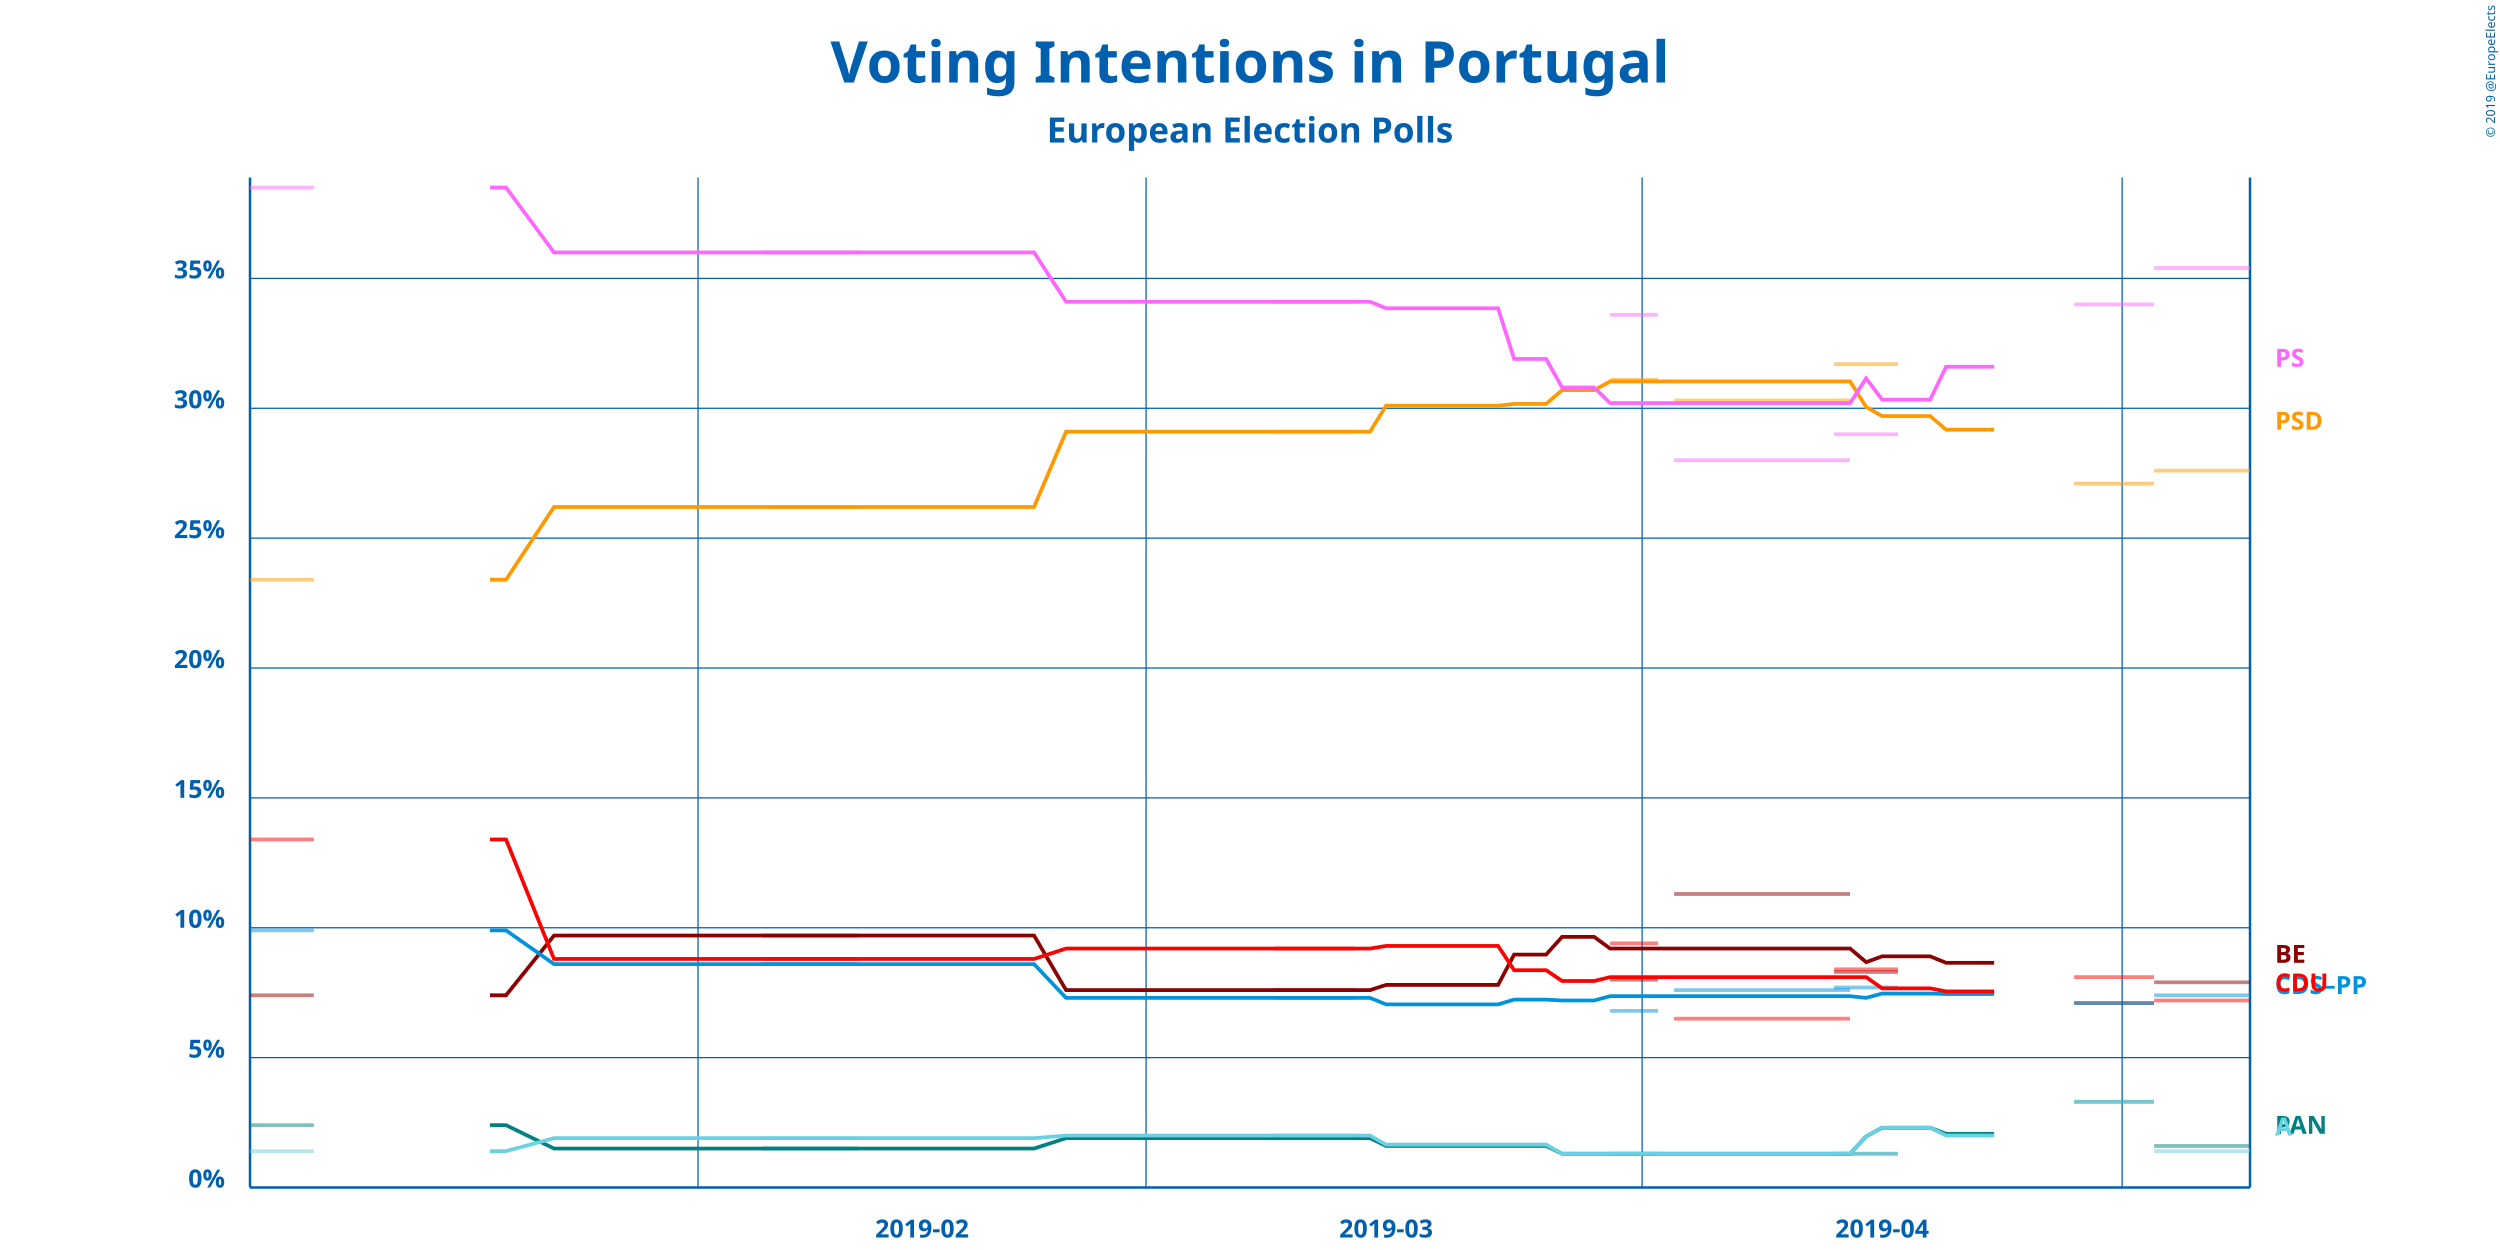
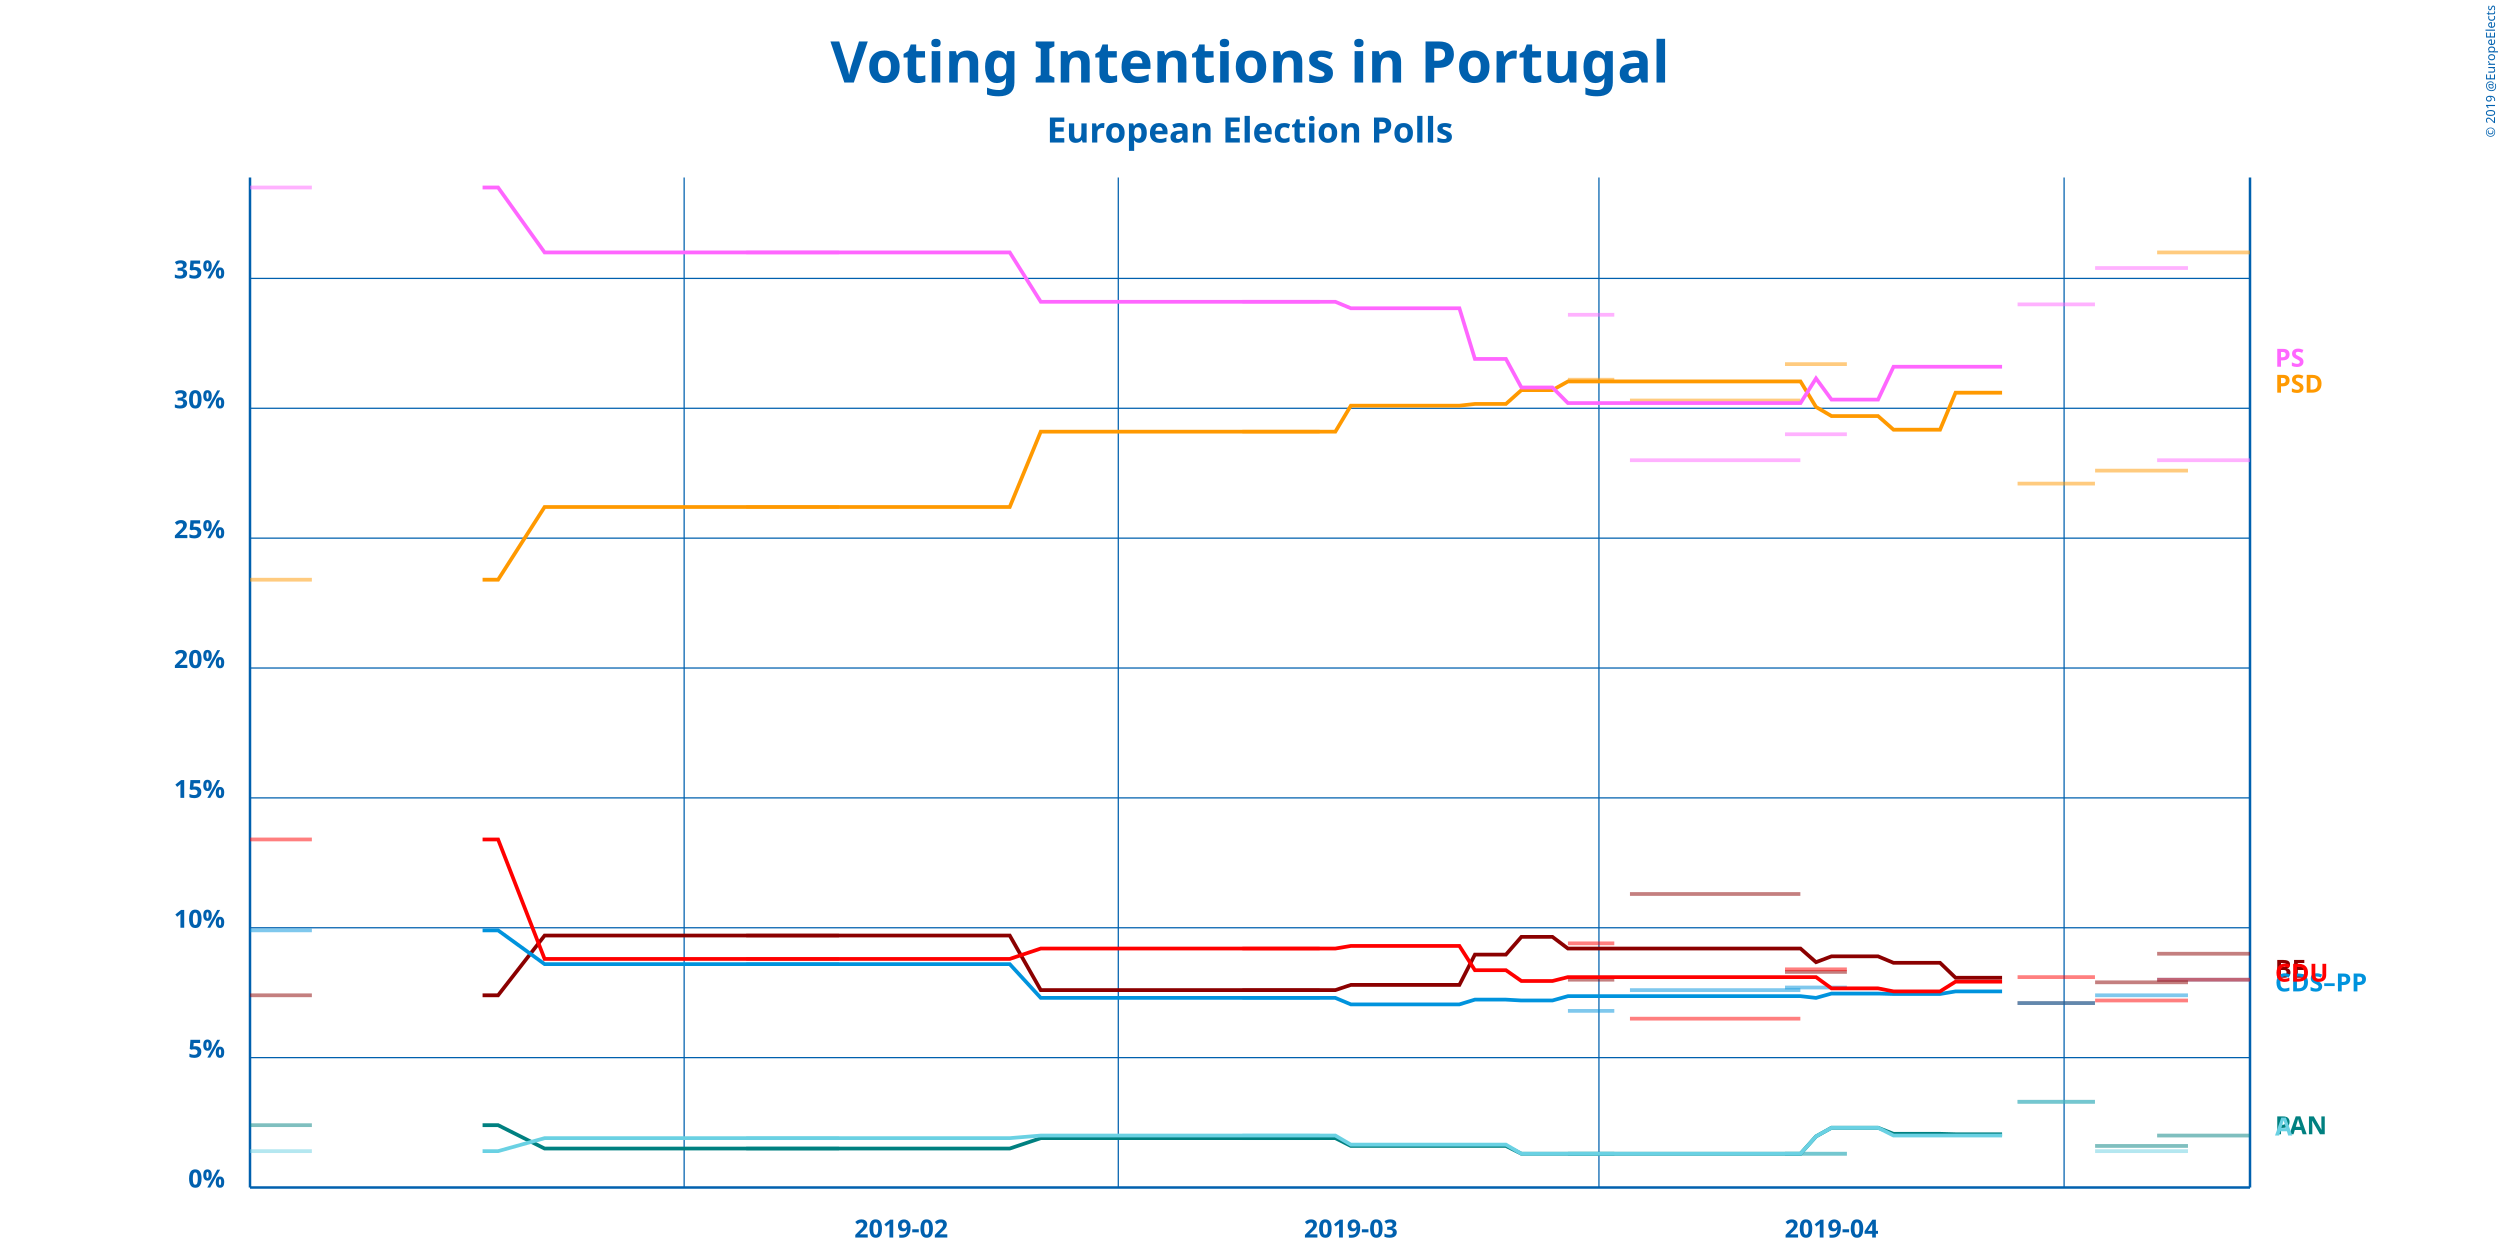
<svg HEIGHT="1000" WIDTH="2000">
  <rect fill="#FFFFFF" height="1000" stroke="none" width="2000" x="0" y="0" />
  <text fill="#0060AE" font-family="'Advent Pro'" font-size="46px" font-style="normal" font-weight="bold" text-align="center" text-anchor="middle" x="1000" y="66">Voting Intentions in Portugal</text>
  <text fill="#0060AE" font-family="'Advent Pro'" font-size="28px" font-style="normal" font-weight="bold" text-align="center" text-anchor="middle" x="1000" y="114">European Election Polls</text>
  <text fill="#0060AE" font-family="'Advent Pro'" font-size="10px" font-style="normal" font-weight="normal" text-align="center" text-anchor="end" transform="rotate(270)" x="-4" y="1996">© 2019 @EuropeElects</text>
  <g>
    <g>
      <line stroke="#0060AE" stroke-width="2" x1="200.0" x2="1800.0" y1="950.0" y2="950.0" />
      <text fill="#0060AE" font-family="'Advent Pro'" font-size="20px" font-style="normal" font-weight="bold" text-align="center" text-anchor="end" x="180.0" y="950.0">0%</text>
      <line stroke="#0060AE" stroke-width="2" x1="200.0" x2="200.0" y1="950.0" y2="142.0" />
      <line stroke="#0060AE" stroke-width="2" x1="1800.0" x2="1800.0" y1="950.0" y2="142.0" />
-       <line stroke="#0060AE" stroke-width="1" x1="558.429" x2="558.429" y1="950.0" y2="142.0" />
-       <text fill="#0060AE" font-family="'Advent Pro'" font-size="20px" font-style="normal" font-weight="bold" text-align="center" text-anchor="middle" x="737.643" y="990.0">2019-02</text>
-       <line stroke="#0060AE" stroke-width="1" x1="916.857" x2="916.857" y1="950.0" y2="142.0" />
-       <text fill="#0060AE" font-family="'Advent Pro'" font-size="20px" font-style="normal" font-weight="bold" text-align="center" text-anchor="middle" x="1108.873" y="990.0">2019-03</text>
-       <line stroke="#0060AE" stroke-width="1" x1="1313.689" x2="1313.689" y1="950.0" y2="142.0" />
-       <text fill="#0060AE" font-family="'Advent Pro'" font-size="20px" font-style="normal" font-weight="bold" text-align="center" text-anchor="middle" x="1505.704" y="990.0">2019-04</text>
-       <line stroke="#0060AE" stroke-width="1" x1="1697.72" x2="1697.72" y1="950.0" y2="142.0" />
+       <line stroke="#0060AE" stroke-width="1" x1="547.314" x2="547.314" y1="950.0" y2="142.0" />
+       <text fill="#0060AE" font-family="'Advent Pro'" font-size="20px" font-style="normal" font-weight="bold" text-align="center" text-anchor="middle" x="720.971" y="990.0">2019-02</text>
+       <line stroke="#0060AE" stroke-width="1" x1="894.627" x2="894.627" y1="950.0" y2="142.0" />
+       <text fill="#0060AE" font-family="'Advent Pro'" font-size="20px" font-style="normal" font-weight="bold" text-align="center" text-anchor="middle" x="1080.688" y="990.0">2019-03</text>
+       <line stroke="#0060AE" stroke-width="1" x1="1279.153" x2="1279.153" y1="950.0" y2="142.0" />
+       <text fill="#0060AE" font-family="'Advent Pro'" font-size="20px" font-style="normal" font-weight="bold" text-align="center" text-anchor="middle" x="1465.214" y="990.0">2019-04</text>
+       <line stroke="#0060AE" stroke-width="1" x1="1651.275" x2="1651.275" y1="950.0" y2="142.0" />
      <line stroke="#0060AE" stroke-width="1" x1="200.0" x2="1800.0" y1="846.104" y2="846.104" />
      <text fill="#0060AE" font-family="'Advent Pro'" font-size="20px" font-style="normal" font-weight="bold" text-align="center" text-anchor="end" x="180.0" y="846.104">5%</text>
      <line stroke="#0060AE" stroke-width="1" x1="200.0" x2="1800.0" y1="742.208" y2="742.208" />
      <text fill="#0060AE" font-family="'Advent Pro'" font-size="20px" font-style="normal" font-weight="bold" text-align="center" text-anchor="end" x="180.0" y="742.208">10%</text>
      <line stroke="#0060AE" stroke-width="1" x1="200.0" x2="1800.0" y1="638.312" y2="638.312" />
      <text fill="#0060AE" font-family="'Advent Pro'" font-size="20px" font-style="normal" font-weight="bold" text-align="center" text-anchor="end" x="180.0" y="638.312">15%</text>
      <line stroke="#0060AE" stroke-width="1" x1="200.0" x2="1800.0" y1="534.416" y2="534.416" />
      <text fill="#0060AE" font-family="'Advent Pro'" font-size="20px" font-style="normal" font-weight="bold" text-align="center" text-anchor="end" x="180.0" y="534.416">20%</text>
      <line stroke="#0060AE" stroke-width="1" x1="200.0" x2="1800.0" y1="430.519" y2="430.519" />
      <text fill="#0060AE" font-family="'Advent Pro'" font-size="20px" font-style="normal" font-weight="bold" text-align="center" text-anchor="end" x="180.0" y="430.519">25%</text>
      <line stroke="#0060AE" stroke-width="1" x1="200.0" x2="1800.0" y1="326.623" y2="326.623" />
      <text fill="#0060AE" font-family="'Advent Pro'" font-size="20px" font-style="normal" font-weight="bold" text-align="center" text-anchor="end" x="180.0" y="326.623">30%</text>
      <line stroke="#0060AE" stroke-width="1" x1="200.0" x2="1800.0" y1="222.727" y2="222.727" />
      <text fill="#0060AE" font-family="'Advent Pro'" font-size="20px" font-style="normal" font-weight="bold" text-align="center" text-anchor="end" x="180.0" y="222.727">35%</text>
    </g>
    <g>
-       <line stroke="#FF9900" stroke-opacity="0.5" stroke-width="3" x1="1723.322" x2="1800.0" y1="376.494" y2="376.494" />
-       <line stroke="#FF66FF" stroke-opacity="0.5" stroke-width="3" x1="1723.322" x2="1800.0" y1="214.416" y2="214.416" />
-       <line stroke="#8B0000" stroke-opacity="0.5" stroke-width="3" x1="1723.322" x2="1800.0" y1="785.844" y2="785.844" />
-       <line stroke="#0093DD" stroke-opacity="0.5" stroke-width="3" x1="1723.322" x2="1800.0" y1="796.234" y2="796.234" />
-       <line stroke="#FF0000" stroke-opacity="0.5" stroke-width="3" x1="1723.322" x2="1800.0" y1="800.39" y2="800.39" />
-       <line stroke="#008080" stroke-opacity="0.5" stroke-width="3" x1="1723.322" x2="1800.0" y1="916.753" y2="916.753" />
-       <line stroke="#6AD1E3" stroke-opacity="0.5" stroke-width="3" x1="1723.322" x2="1800.0" y1="920.909" y2="920.909" />
-       <line stroke-opacity="0.5" stroke-width="3" x1="1723.322" x2="1800.0" y1="706.883" y2="706.883" />
-       <line stroke="#FF9900" stroke-opacity="0.5" stroke-width="3" x1="1659.317" x2="1723.194" y1="386.883" y2="386.883" />
-       <line stroke="#FF66FF" stroke-opacity="0.5" stroke-width="3" x1="1659.317" x2="1723.194" y1="243.506" y2="243.506" />
-       <line stroke="#8B0000" stroke-opacity="0.5" stroke-width="3" x1="1659.317" x2="1723.194" y1="802.468" y2="802.468" />
-       <line stroke="#0093DD" stroke-opacity="0.5" stroke-width="3" x1="1659.317" x2="1723.194" y1="802.468" y2="802.468" />
-       <line stroke="#FF0000" stroke-opacity="0.5" stroke-width="3" x1="1659.317" x2="1723.194" y1="781.688" y2="781.688" />
-       <line stroke="#008080" stroke-opacity="0.5" stroke-width="3" x1="1659.317" x2="1723.194" y1="881.429" y2="881.429" />
-       <line stroke="#6AD1E3" stroke-opacity="0.5" stroke-width="3" x1="1659.317" x2="1723.194" y1="881.429" y2="881.429" />
-       <line stroke-opacity="0.5" stroke-width="3" x1="1659.317" x2="1723.194" y1="742.208" y2="742.208" />
-       <line stroke="#FF9900" stroke-opacity="0.5" stroke-width="3" x1="1467.301" x2="1518.377" y1="291.299" y2="291.299" />
-       <line stroke="#FF66FF" stroke-opacity="0.5" stroke-width="3" x1="1467.301" x2="1518.377" y1="347.403" y2="347.403" />
-       <line stroke="#8B0000" stroke-opacity="0.5" stroke-width="3" x1="1467.301" x2="1518.377" y1="777.532" y2="777.532" />
-       <line stroke="#0093DD" stroke-opacity="0.5" stroke-width="3" x1="1467.301" x2="1518.377" y1="790.0" y2="790.0" />
-       <line stroke="#FF0000" stroke-opacity="0.5" stroke-width="3" x1="1467.301" x2="1518.377" y1="775.455" y2="775.455" />
-       <line stroke="#008080" stroke-opacity="0.5" stroke-width="3" x1="1467.301" x2="1518.377" y1="922.987" y2="922.987" />
-       <line stroke="#6AD1E3" stroke-opacity="0.5" stroke-width="3" x1="1467.301" x2="1518.377" y1="922.987" y2="922.987" />
-       <line stroke-opacity="0.5" stroke-width="3" x1="1467.301" x2="1518.377" y1="694.416" y2="694.416" />
-       <line stroke="#FF9900" stroke-opacity="0.5" stroke-width="3" x1="1339.291" x2="1479.974" y1="320.39" y2="320.39" />
-       <line stroke="#FF66FF" stroke-opacity="0.5" stroke-width="3" x1="1339.291" x2="1479.974" y1="368.182" y2="368.182" />
-       <line stroke="#8B0000" stroke-opacity="0.5" stroke-width="3" x1="1339.291" x2="1479.974" y1="715.195" y2="715.195" />
-       <line stroke="#0093DD" stroke-opacity="0.5" stroke-width="3" x1="1339.291" x2="1479.974" y1="792.078" y2="792.078" />
-       <line stroke="#FF0000" stroke-opacity="0.5" stroke-width="3" x1="1339.291" x2="1479.974" y1="814.935" y2="814.935" />
-       <line stroke-opacity="0.5" stroke-width="3" x1="1339.291" x2="1479.974" y1="611.299" y2="611.299" />
-       <line stroke="#FF9900" stroke-opacity="0.5" stroke-width="3" x1="1288.087" x2="1326.362" y1="303.766" y2="303.766" />
-       <line stroke="#FF66FF" stroke-opacity="0.5" stroke-width="3" x1="1288.087" x2="1326.362" y1="251.818" y2="251.818" />
-       <line stroke="#8B0000" stroke-opacity="0.5" stroke-width="3" x1="1288.087" x2="1326.362" y1="783.766" y2="783.766" />
-       <line stroke="#0093DD" stroke-opacity="0.5" stroke-width="3" x1="1288.087" x2="1326.362" y1="808.701" y2="808.701" />
-       <line stroke="#FF0000" stroke-opacity="0.5" stroke-width="3" x1="1288.087" x2="1326.362" y1="754.675" y2="754.675" />
-       <line stroke="#008080" stroke-opacity="0.5" stroke-width="3" x1="1288.087" x2="1326.362" y1="922.987" y2="922.987" />
-       <line stroke="#6AD1E3" stroke-opacity="0.5" stroke-width="3" x1="1288.087" x2="1326.362" y1="922.987" y2="922.987" />
-       <line stroke-opacity="0.5" stroke-width="3" x1="1288.087" x2="1326.362" y1="773.377" y2="773.377" />
-       <line stroke="#FF9900" stroke-opacity="0.5" stroke-width="3" x1="1019.266" x2="1083.143" y1="345.325" y2="345.325" />
-       <line stroke="#FF66FF" stroke-opacity="0.5" stroke-width="3" x1="1019.266" x2="1083.143" y1="241.429" y2="241.429" />
-       <line stroke="#8B0000" stroke-opacity="0.5" stroke-width="3" x1="1019.266" x2="1083.143" y1="792.078" y2="792.078" />
-       <line stroke="#0093DD" stroke-opacity="0.5" stroke-width="3" x1="1019.266" x2="1083.143" y1="798.312" y2="798.312" />
-       <line stroke="#FF0000" stroke-opacity="0.5" stroke-width="3" x1="1019.266" x2="1083.143" y1="758.831" y2="758.831" />
-       <line stroke="#008080" stroke-opacity="0.5" stroke-width="3" x1="1019.266" x2="1083.143" y1="910.519" y2="910.519" />
-       <line stroke="#6AD1E3" stroke-opacity="0.5" stroke-width="3" x1="1019.266" x2="1083.143" y1="908.442" y2="908.442" />
-       <line stroke-opacity="0.5" stroke-width="3" x1="1019.266" x2="1083.143" y1="767.143" y2="767.143" />
-       <line stroke="#FF9900" stroke-opacity="0.5" stroke-width="3" x1="609.633" x2="686.311" y1="405.584" y2="405.584" />
-       <line stroke="#FF66FF" stroke-opacity="0.5" stroke-width="3" x1="609.633" x2="686.311" y1="201.948" y2="201.948" />
-       <line stroke="#8B0000" stroke-opacity="0.5" stroke-width="3" x1="609.633" x2="686.311" y1="748.442" y2="748.442" />
-       <line stroke="#0093DD" stroke-opacity="0.5" stroke-width="3" x1="609.633" x2="686.311" y1="771.299" y2="771.299" />
-       <line stroke="#FF0000" stroke-opacity="0.5" stroke-width="3" x1="609.633" x2="686.311" y1="767.143" y2="767.143" />
-       <line stroke="#008080" stroke-opacity="0.5" stroke-width="3" x1="609.633" x2="686.311" y1="918.831" y2="918.831" />
-       <line stroke="#6AD1E3" stroke-opacity="0.5" stroke-width="3" x1="609.633" x2="686.311" y1="910.519" y2="910.519" />
-       <line stroke-opacity="0.5" stroke-width="3" x1="609.633" x2="686.311" y1="798.312" y2="798.312" />
-       <line stroke="#FF9900" stroke-opacity="0.5" stroke-width="3" x1="200.0" x2="251.076" y1="463.766" y2="463.766" />
-       <line stroke="#FF66FF" stroke-opacity="0.5" stroke-width="3" x1="200.0" x2="251.076" y1="150.0" y2="150.0" />
-       <line stroke="#8B0000" stroke-opacity="0.5" stroke-width="3" x1="200.0" x2="251.076" y1="796.234" y2="796.234" />
-       <line stroke="#0093DD" stroke-opacity="0.5" stroke-width="3" x1="200.0" x2="251.076" y1="744.286" y2="744.286" />
-       <line stroke="#FF0000" stroke-opacity="0.5" stroke-width="3" x1="200.0" x2="251.076" y1="671.558" y2="671.558" />
-       <line stroke="#008080" stroke-opacity="0.5" stroke-width="3" x1="200.0" x2="251.076" y1="900.13" y2="900.13" />
-       <line stroke="#6AD1E3" stroke-opacity="0.5" stroke-width="3" x1="200.0" x2="251.076" y1="920.909" y2="920.909" />
-       <line stroke-opacity="0.5" stroke-width="3" x1="200.0" x2="251.076" y1="877.273" y2="877.273" />
+       <line stroke="#FF9900" stroke-opacity="0.5" stroke-width="3" x1="1725.7" x2="1800.0" y1="201.948" y2="201.948" />
+       <line stroke="#FF66FF" stroke-opacity="0.5" stroke-width="3" x1="1725.7" x2="1800.0" y1="368.182" y2="368.182" />
+       <line stroke="#8B0000" stroke-opacity="0.5" stroke-width="3" x1="1725.7" x2="1800.0" y1="762.987" y2="762.987" />
+       <line stroke="#0093DD" stroke-opacity="0.5" stroke-width="3" x1="1725.7" x2="1800.0" y1="783.766" y2="783.766" />
+       <line stroke="#FF0000" stroke-opacity="0.5" stroke-width="3" x1="1725.7" x2="1800.0" y1="783.766" y2="783.766" />
+       <line stroke="#008080" stroke-opacity="0.5" stroke-width="3" x1="1725.7" x2="1800.0" y1="908.442" y2="908.442" />
+       <line stroke-opacity="0.5" stroke-width="3" x1="1725.7" x2="1800.0" y1="762.987" y2="762.987" />
+       <line stroke="#FF9900" stroke-opacity="0.5" stroke-width="3" x1="1676.083" x2="1750.384" y1="376.494" y2="376.494" />
+       <line stroke="#FF66FF" stroke-opacity="0.5" stroke-width="3" x1="1676.083" x2="1750.384" y1="214.416" y2="214.416" />
+       <line stroke="#8B0000" stroke-opacity="0.5" stroke-width="3" x1="1676.083" x2="1750.384" y1="785.844" y2="785.844" />
+       <line stroke="#0093DD" stroke-opacity="0.5" stroke-width="3" x1="1676.083" x2="1750.384" y1="796.234" y2="796.234" />
+       <line stroke="#FF0000" stroke-opacity="0.5" stroke-width="3" x1="1676.083" x2="1750.384" y1="800.39" y2="800.39" />
+       <line stroke="#008080" stroke-opacity="0.5" stroke-width="3" x1="1676.083" x2="1750.384" y1="916.753" y2="916.753" />
+       <line stroke="#6AD1E3" stroke-opacity="0.5" stroke-width="3" x1="1676.083" x2="1750.384" y1="920.909" y2="920.909" />
+       <line stroke-opacity="0.5" stroke-width="3" x1="1676.083" x2="1750.384" y1="706.883" y2="706.883" />
+       <line stroke="#FF9900" stroke-opacity="0.5" stroke-width="3" x1="1614.063" x2="1675.959" y1="386.883" y2="386.883" />
+       <line stroke="#FF66FF" stroke-opacity="0.5" stroke-width="3" x1="1614.063" x2="1675.959" y1="243.506" y2="243.506" />
+       <line stroke="#8B0000" stroke-opacity="0.5" stroke-width="3" x1="1614.063" x2="1675.959" y1="802.468" y2="802.468" />
+       <line stroke="#0093DD" stroke-opacity="0.5" stroke-width="3" x1="1614.063" x2="1675.959" y1="802.468" y2="802.468" />
+       <line stroke="#FF0000" stroke-opacity="0.5" stroke-width="3" x1="1614.063" x2="1675.959" y1="781.688" y2="781.688" />
+       <line stroke="#008080" stroke-opacity="0.5" stroke-width="3" x1="1614.063" x2="1675.959" y1="881.429" y2="881.429" />
+       <line stroke="#6AD1E3" stroke-opacity="0.5" stroke-width="3" x1="1614.063" x2="1675.959" y1="881.429" y2="881.429" />
+       <line stroke-opacity="0.5" stroke-width="3" x1="1614.063" x2="1675.959" y1="742.208" y2="742.208" />
+       <line stroke="#FF9900" stroke-opacity="0.5" stroke-width="3" x1="1428.002" x2="1477.494" y1="291.299" y2="291.299" />
+       <line stroke="#FF66FF" stroke-opacity="0.5" stroke-width="3" x1="1428.002" x2="1477.494" y1="347.403" y2="347.403" />
+       <line stroke="#8B0000" stroke-opacity="0.5" stroke-width="3" x1="1428.002" x2="1477.494" y1="777.532" y2="777.532" />
+       <line stroke="#0093DD" stroke-opacity="0.5" stroke-width="3" x1="1428.002" x2="1477.494" y1="790.0" y2="790.0" />
+       <line stroke="#FF0000" stroke-opacity="0.5" stroke-width="3" x1="1428.002" x2="1477.494" y1="775.455" y2="775.455" />
+       <line stroke="#008080" stroke-opacity="0.5" stroke-width="3" x1="1428.002" x2="1477.494" y1="922.987" y2="922.987" />
+       <line stroke="#6AD1E3" stroke-opacity="0.5" stroke-width="3" x1="1428.002" x2="1477.494" y1="922.987" y2="922.987" />
+       <line stroke-opacity="0.5" stroke-width="3" x1="1428.002" x2="1477.494" y1="694.416" y2="694.416" />
+       <line stroke="#FF9900" stroke-opacity="0.5" stroke-width="3" x1="1303.962" x2="1440.282" y1="320.39" y2="320.39" />
+       <line stroke="#FF66FF" stroke-opacity="0.5" stroke-width="3" x1="1303.962" x2="1440.282" y1="368.182" y2="368.182" />
+       <line stroke="#8B0000" stroke-opacity="0.5" stroke-width="3" x1="1303.962" x2="1440.282" y1="715.195" y2="715.195" />
+       <line stroke="#0093DD" stroke-opacity="0.5" stroke-width="3" x1="1303.962" x2="1440.282" y1="792.078" y2="792.078" />
+       <line stroke="#FF0000" stroke-opacity="0.5" stroke-width="3" x1="1303.962" x2="1440.282" y1="814.935" y2="814.935" />
+       <line stroke-opacity="0.5" stroke-width="3" x1="1303.962" x2="1440.282" y1="611.299" y2="611.299" />
+       <line stroke="#FF9900" stroke-opacity="0.5" stroke-width="3" x1="1254.345" x2="1291.433" y1="303.766" y2="303.766" />
+       <line stroke="#FF66FF" stroke-opacity="0.5" stroke-width="3" x1="1254.345" x2="1291.433" y1="251.818" y2="251.818" />
+       <line stroke="#8B0000" stroke-opacity="0.5" stroke-width="3" x1="1254.345" x2="1291.433" y1="783.766" y2="783.766" />
+       <line stroke="#0093DD" stroke-opacity="0.5" stroke-width="3" x1="1254.345" x2="1291.433" y1="808.701" y2="808.701" />
+       <line stroke="#FF0000" stroke-opacity="0.5" stroke-width="3" x1="1254.345" x2="1291.433" y1="754.675" y2="754.675" />
+       <line stroke="#008080" stroke-opacity="0.5" stroke-width="3" x1="1254.345" x2="1291.433" y1="922.987" y2="922.987" />
+       <line stroke="#6AD1E3" stroke-opacity="0.5" stroke-width="3" x1="1254.345" x2="1291.433" y1="922.987" y2="922.987" />
+       <line stroke-opacity="0.5" stroke-width="3" x1="1254.345" x2="1291.433" y1="773.377" y2="773.377" />
+       <line stroke="#FF9900" stroke-opacity="0.5" stroke-width="3" x1="993.86" x2="1055.756" y1="345.325" y2="345.325" />
+       <line stroke="#FF66FF" stroke-opacity="0.5" stroke-width="3" x1="993.86" x2="1055.756" y1="241.429" y2="241.429" />
+       <line stroke="#8B0000" stroke-opacity="0.5" stroke-width="3" x1="993.86" x2="1055.756" y1="792.078" y2="792.078" />
+       <line stroke="#0093DD" stroke-opacity="0.5" stroke-width="3" x1="993.86" x2="1055.756" y1="798.312" y2="798.312" />
+       <line stroke="#FF0000" stroke-opacity="0.5" stroke-width="3" x1="993.86" x2="1055.756" y1="758.831" y2="758.831" />
+       <line stroke="#008080" stroke-opacity="0.5" stroke-width="3" x1="993.86" x2="1055.756" y1="910.519" y2="910.519" />
+       <line stroke="#6AD1E3" stroke-opacity="0.5" stroke-width="3" x1="993.86" x2="1055.756" y1="908.442" y2="908.442" />
+       <line stroke-opacity="0.5" stroke-width="3" x1="993.86" x2="1055.756" y1="767.143" y2="767.143" />
+       <line stroke="#FF9900" stroke-opacity="0.5" stroke-width="3" x1="596.93" x2="671.23" y1="405.584" y2="405.584" />
+       <line stroke="#FF66FF" stroke-opacity="0.5" stroke-width="3" x1="596.93" x2="671.23" y1="201.948" y2="201.948" />
+       <line stroke="#8B0000" stroke-opacity="0.5" stroke-width="3" x1="596.93" x2="671.23" y1="748.442" y2="748.442" />
+       <line stroke="#0093DD" stroke-opacity="0.5" stroke-width="3" x1="596.93" x2="671.23" y1="771.299" y2="771.299" />
+       <line stroke="#FF0000" stroke-opacity="0.5" stroke-width="3" x1="596.93" x2="671.23" y1="767.143" y2="767.143" />
+       <line stroke="#008080" stroke-opacity="0.5" stroke-width="3" x1="596.93" x2="671.23" y1="918.831" y2="918.831" />
+       <line stroke="#6AD1E3" stroke-opacity="0.5" stroke-width="3" x1="596.93" x2="671.23" y1="910.519" y2="910.519" />
+       <line stroke-opacity="0.5" stroke-width="3" x1="596.93" x2="671.23" y1="798.312" y2="798.312" />
+       <line stroke="#FF9900" stroke-opacity="0.5" stroke-width="3" x1="200.0" x2="249.492" y1="463.766" y2="463.766" />
+       <line stroke="#FF66FF" stroke-opacity="0.5" stroke-width="3" x1="200.0" x2="249.492" y1="150.0" y2="150.0" />
+       <line stroke="#8B0000" stroke-opacity="0.5" stroke-width="3" x1="200.0" x2="249.492" y1="796.234" y2="796.234" />
+       <line stroke="#0093DD" stroke-opacity="0.5" stroke-width="3" x1="200.0" x2="249.492" y1="744.286" y2="744.286" />
+       <line stroke="#FF0000" stroke-opacity="0.5" stroke-width="3" x1="200.0" x2="249.492" y1="671.558" y2="671.558" />
+       <line stroke="#008080" stroke-opacity="0.5" stroke-width="3" x1="200.0" x2="249.492" y1="900.13" y2="900.13" />
+       <line stroke="#6AD1E3" stroke-opacity="0.5" stroke-width="3" x1="200.0" x2="249.492" y1="920.909" y2="920.909" />
+       <line stroke-opacity="0.5" stroke-width="3" x1="200.0" x2="249.492" y1="877.273" y2="877.273" />
    </g>
    <g>
-       <polyline fill="none" points="392.015,463.766 404.816,463.766   443.219,405.584 456.02,405.584 468.822,405.584 481.623,405.584 494.424,405.584 507.225,405.584 520.026,405.584 532.827,405.584 545.628,405.584 558.429,405.584 571.23,405.584 584.031,405.584 596.832,405.584 609.633,405.584 622.434,405.584 635.235,405.584 648.036,405.584 660.837,405.584 673.638,405.584 686.439,405.584 699.24,405.584 712.041,405.584 724.842,405.584 737.643,405.584 750.444,405.584 763.245,405.584 776.046,405.584 788.847,405.584 801.648,405.584 814.449,405.584 827.25,405.584  852.852,345.325 865.653,345.325 878.454,345.325 891.255,345.325 904.056,345.325 916.857,345.325 929.658,345.325 942.459,345.325 955.26,345.325 968.061,345.325 980.862,345.325 993.663,345.325 1006.465,345.325 1019.266,345.325 1032.067,345.325 1044.868,345.325 1057.669,345.325 1070.47,345.325 1083.271,345.325 1096.072,345.325 1108.873,324.545 1121.674,324.545 1134.475,324.545 1147.276,324.545 1160.077,324.545 1172.878,324.545 1185.679,324.545 1198.48,324.545 1211.281,323.16 1224.082,323.16 1236.883,323.16 1249.684,312.078 1262.485,312.078 1275.286,312.078 1288.087,305.152 1300.888,305.152 1313.689,305.152 1326.49,305.152 1339.291,305.152 1352.092,305.152 1364.893,305.152 1377.694,305.152 1390.495,305.152 1403.296,305.152 1416.097,305.152 1428.898,305.152 1441.699,305.152 1454.5,305.152 1467.301,305.152 1480.102,305.152 1492.903,325.584 1505.704,332.857 1518.505,332.857 1531.307,332.857 1544.108,332.857 1556.909,343.766 1569.71,343.766 1582.511,343.766 1595.312,343.766" stroke="#FF9900" stroke-width="3" />
-       <text fill="#FF9900" font-family="'Advent Pro'" font-size="20px" font-style="normal" font-weight="bold" text-align="center" text-anchor="start" x="1820.0" y="343.766">PSD</text>
-       <polyline fill="none" points="392.015,150.0 404.816,150.0   443.219,201.948 456.02,201.948 468.822,201.948 481.623,201.948 494.424,201.948 507.225,201.948 520.026,201.948 532.827,201.948 545.628,201.948 558.429,201.948 571.23,201.948 584.031,201.948 596.832,201.948 609.633,201.948 622.434,201.948 635.235,201.948 648.036,201.948 660.837,201.948 673.638,201.948 686.439,201.948 699.24,201.948 712.041,201.948 724.842,201.948 737.643,201.948 750.444,201.948 763.245,201.948 776.046,201.948 788.847,201.948 801.648,201.948 814.449,201.948 827.25,201.948  852.852,241.429 865.653,241.429 878.454,241.429 891.255,241.429 904.056,241.429 916.857,241.429 929.658,241.429 942.459,241.429 955.26,241.429 968.061,241.429 980.862,241.429 993.663,241.429 1006.465,241.429 1019.266,241.429 1032.067,241.429 1044.868,241.429 1057.669,241.429 1070.47,241.429 1083.271,241.429 1096.072,241.429 1108.873,246.623 1121.674,246.623 1134.475,246.623 1147.276,246.623 1160.077,246.623 1172.878,246.623 1185.679,246.623 1198.48,246.623 1211.281,287.143 1224.082,287.143 1236.883,287.143 1249.684,310.0 1262.485,310.0 1275.286,310.0 1288.087,322.468 1300.888,322.468 1313.689,322.468 1326.49,322.468 1339.291,322.468 1352.092,322.468 1364.893,322.468 1377.694,322.468 1390.495,322.468 1403.296,322.468 1416.097,322.468 1428.898,322.468 1441.699,322.468 1454.5,322.468 1467.301,322.468 1480.102,322.468 1492.903,302.727 1505.704,319.697 1518.505,319.697 1531.307,319.697 1544.108,319.697 1556.909,293.377 1569.71,293.377 1582.511,293.377 1595.312,293.377" stroke="#FF66FF" stroke-width="3" />
+       <polyline fill="none" points="386.061,463.766 398.465,463.766   435.677,405.584 448.081,405.584 460.485,405.584 472.889,405.584 485.293,405.584 497.697,405.584 510.102,405.584 522.506,405.584 534.91,405.584 547.314,405.584 559.718,405.584 572.122,405.584 584.526,405.584 596.93,405.584 609.334,405.584 621.738,405.584 634.142,405.584 646.546,405.584 658.95,405.584 671.354,405.584 683.758,405.584 696.162,405.584 708.567,405.584 720.971,405.584 733.375,405.584 745.779,405.584 758.183,405.584 770.587,405.584 782.991,405.584 795.395,405.584 807.799,405.584  832.607,345.325 845.011,345.325 857.415,345.325 869.819,345.325 882.223,345.325 894.627,345.325 907.032,345.325 919.436,345.325 931.84,345.325 944.244,345.325 956.648,345.325 969.052,345.325 981.456,345.325 993.86,345.325 1006.264,345.325 1018.668,345.325 1031.072,345.325 1043.476,345.325 1055.88,345.325 1068.284,345.325 1080.688,324.545 1093.092,324.545 1105.497,324.545 1117.901,324.545 1130.305,324.545 1142.709,324.545 1155.113,324.545 1167.517,324.545 1179.921,323.16 1192.325,323.16 1204.729,323.16 1217.133,312.078 1229.537,312.078 1241.941,312.078 1254.345,305.152 1266.749,305.152 1279.153,305.152 1291.557,305.152 1303.962,305.152 1316.366,305.152 1328.77,305.152 1341.174,305.152 1353.578,305.152 1365.982,305.152 1378.386,305.152 1390.79,305.152 1403.194,305.152 1415.598,305.152 1428.002,305.152 1440.406,305.152 1452.81,325.584 1465.214,332.857 1477.618,332.857 1490.022,332.857 1502.427,332.857 1514.831,343.766 1527.235,343.766 1539.639,343.766 1552.043,343.766 1564.447,314.156 1576.851,314.156 1589.255,314.156 1601.659,314.156" stroke="#FF9900" stroke-width="3" />
+       <text fill="#FF9900" font-family="'Advent Pro'" font-size="20px" font-style="normal" font-weight="bold" text-align="center" text-anchor="start" x="1820.0" y="314.156">PSD</text>
+       <polyline fill="none" points="386.061,150.0 398.465,150.0   435.677,201.948 448.081,201.948 460.485,201.948 472.889,201.948 485.293,201.948 497.697,201.948 510.102,201.948 522.506,201.948 534.91,201.948 547.314,201.948 559.718,201.948 572.122,201.948 584.526,201.948 596.93,201.948 609.334,201.948 621.738,201.948 634.142,201.948 646.546,201.948 658.95,201.948 671.354,201.948 683.758,201.948 696.162,201.948 708.567,201.948 720.971,201.948 733.375,201.948 745.779,201.948 758.183,201.948 770.587,201.948 782.991,201.948 795.395,201.948 807.799,201.948  832.607,241.429 845.011,241.429 857.415,241.429 869.819,241.429 882.223,241.429 894.627,241.429 907.032,241.429 919.436,241.429 931.84,241.429 944.244,241.429 956.648,241.429 969.052,241.429 981.456,241.429 993.86,241.429 1006.264,241.429 1018.668,241.429 1031.072,241.429 1043.476,241.429 1055.88,241.429 1068.284,241.429 1080.688,246.623 1093.092,246.623 1105.497,246.623 1117.901,246.623 1130.305,246.623 1142.709,246.623 1155.113,246.623 1167.517,246.623 1179.921,287.143 1192.325,287.143 1204.729,287.143 1217.133,310.0 1229.537,310.0 1241.941,310.0 1254.345,322.468 1266.749,322.468 1279.153,322.468 1291.557,322.468 1303.962,322.468 1316.366,322.468 1328.77,322.468 1341.174,322.468 1353.578,322.468 1365.982,322.468 1378.386,322.468 1390.79,322.468 1403.194,322.468 1415.598,322.468 1428.002,322.468 1440.406,322.468 1452.81,302.727 1465.214,319.697 1477.618,319.697 1490.022,319.697 1502.427,319.697 1514.831,293.377 1527.235,293.377 1539.639,293.377 1552.043,293.377 1564.447,293.377 1576.851,293.377 1589.255,293.377 1601.659,293.377" stroke="#FF66FF" stroke-width="3" />
      <text fill="#FF66FF" font-family="'Advent Pro'" font-size="20px" font-style="normal" font-weight="bold" text-align="center" text-anchor="start" x="1820.0" y="293.377">PS</text>
-       <polyline fill="none" points="392.015,796.234 404.816,796.234   443.219,748.442 456.02,748.442 468.822,748.442 481.623,748.442 494.424,748.442 507.225,748.442 520.026,748.442 532.827,748.442 545.628,748.442 558.429,748.442 571.23,748.442 584.031,748.442 596.832,748.442 609.633,748.442 622.434,748.442 635.235,748.442 648.036,748.442 660.837,748.442 673.638,748.442 686.439,748.442 699.24,748.442 712.041,748.442 724.842,748.442 737.643,748.442 750.444,748.442 763.245,748.442 776.046,748.442 788.847,748.442 801.648,748.442 814.449,748.442 827.25,748.442  852.852,792.078 865.653,792.078 878.454,792.078 891.255,792.078 904.056,792.078 916.857,792.078 929.658,792.078 942.459,792.078 955.26,792.078 968.061,792.078 980.862,792.078 993.663,792.078 1006.465,792.078 1019.266,792.078 1032.067,792.078 1044.868,792.078 1057.669,792.078 1070.47,792.078 1083.271,792.078 1096.072,792.078 1108.873,787.922 1121.674,787.922 1134.475,787.922 1147.276,787.922 1160.077,787.922 1172.878,787.922 1185.679,787.922 1198.48,787.922 1211.281,763.68 1224.082,763.68 1236.883,763.68 1249.684,749.481 1262.485,749.481 1275.286,749.481 1288.087,758.831 1300.888,758.831 1313.689,758.831 1326.49,758.831 1339.291,758.831 1352.092,758.831 1364.893,758.831 1377.694,758.831 1390.495,758.831 1403.296,758.831 1416.097,758.831 1428.898,758.831 1441.699,758.831 1454.5,758.831 1467.301,758.831 1480.102,758.831 1492.903,769.74 1505.704,765.065 1518.505,765.065 1531.307,765.065 1544.108,765.065 1556.909,770.26 1569.71,770.26 1582.511,770.26 1595.312,770.26" stroke="#8B0000" stroke-width="3" />
-       <text fill="#8B0000" font-family="'Advent Pro'" font-size="20px" font-style="normal" font-weight="bold" text-align="center" text-anchor="start" x="1820.0" y="770.26">BE</text>
-       <polyline fill="none" points="392.015,744.286 404.816,744.286   443.219,771.299 456.02,771.299 468.822,771.299 481.623,771.299 494.424,771.299 507.225,771.299 520.026,771.299 532.827,771.299 545.628,771.299 558.429,771.299 571.23,771.299 584.031,771.299 596.832,771.299 609.633,771.299 622.434,771.299 635.235,771.299 648.036,771.299 660.837,771.299 673.638,771.299 686.439,771.299 699.24,771.299 712.041,771.299 724.842,771.299 737.643,771.299 750.444,771.299 763.245,771.299 776.046,771.299 788.847,771.299 801.648,771.299 814.449,771.299 827.25,771.299  852.852,798.312 865.653,798.312 878.454,798.312 891.255,798.312 904.056,798.312 916.857,798.312 929.658,798.312 942.459,798.312 955.26,798.312 968.061,798.312 980.862,798.312 993.663,798.312 1006.465,798.312 1019.266,798.312 1032.067,798.312 1044.868,798.312 1057.669,798.312 1070.47,798.312 1083.271,798.312 1096.072,798.312 1108.873,803.506 1121.674,803.506 1134.475,803.506 1147.276,803.506 1160.077,803.506 1172.878,803.506 1185.679,803.506 1198.48,803.506 1211.281,799.697 1224.082,799.697 1236.883,799.697 1249.684,800.39 1262.485,800.39 1275.286,800.39 1288.087,796.926 1300.888,796.926 1313.689,796.926 1326.49,796.926 1339.291,796.926 1352.092,796.926 1364.893,796.926 1377.694,796.926 1390.495,796.926 1403.296,796.926 1416.097,796.926 1428.898,796.926 1441.699,796.926 1454.5,796.926 1467.301,796.926 1480.102,796.926 1492.903,798.312 1505.704,794.848 1518.505,794.848 1531.307,794.848 1544.108,794.848 1556.909,795.195 1569.71,795.195 1582.511,795.195 1595.312,795.195" stroke="#0093DD" stroke-width="3" />
-       <text fill="#0093DD" font-family="'Advent Pro'" font-size="20px" font-style="normal" font-weight="bold" text-align="center" text-anchor="start" x="1820.0" y="795.195">CDS–PP</text>
-       <polyline fill="none" points="392.015,671.558 404.816,671.558   443.219,767.143 456.02,767.143 468.822,767.143 481.623,767.143 494.424,767.143 507.225,767.143 520.026,767.143 532.827,767.143 545.628,767.143 558.429,767.143 571.23,767.143 584.031,767.143 596.832,767.143 609.633,767.143 622.434,767.143 635.235,767.143 648.036,767.143 660.837,767.143 673.638,767.143 686.439,767.143 699.24,767.143 712.041,767.143 724.842,767.143 737.643,767.143 750.444,767.143 763.245,767.143 776.046,767.143 788.847,767.143 801.648,767.143 814.449,767.143 827.25,767.143  852.852,758.831 865.653,758.831 878.454,758.831 891.255,758.831 904.056,758.831 916.857,758.831 929.658,758.831 942.459,758.831 955.26,758.831 968.061,758.831 980.862,758.831 993.663,758.831 1006.465,758.831 1019.266,758.831 1032.067,758.831 1044.868,758.831 1057.669,758.831 1070.47,758.831 1083.271,758.831 1096.072,758.831 1108.873,756.753 1121.674,756.753 1134.475,756.753 1147.276,756.753 1160.077,756.753 1172.878,756.753 1185.679,756.753 1198.48,756.753 1211.281,776.147 1224.082,776.147 1236.883,776.147 1249.684,784.805 1262.485,784.805 1275.286,784.805 1288.087,781.688 1300.888,781.688 1313.689,781.688 1326.49,781.688 1339.291,781.688 1352.092,781.688 1364.893,781.688 1377.694,781.688 1390.495,781.688 1403.296,781.688 1416.097,781.688 1428.898,781.688 1441.699,781.688 1454.5,781.688 1467.301,781.688 1480.102,781.688 1492.903,781.688 1505.704,790.693 1518.505,790.693 1531.307,790.693 1544.108,790.693 1556.909,793.117 1569.71,793.117 1582.511,793.117 1595.312,793.117" stroke="#FF0000" stroke-width="3" />
-       <text fill="#FF0000" font-family="'Advent Pro'" font-size="20px" font-style="normal" font-weight="bold" text-align="center" text-anchor="start" x="1820.0" y="793.117">CDU</text>
-       <polyline fill="none" points="392.015,900.13 404.816,900.13   443.219,918.831 456.02,918.831 468.822,918.831 481.623,918.831 494.424,918.831 507.225,918.831 520.026,918.831 532.827,918.831 545.628,918.831 558.429,918.831 571.23,918.831 584.031,918.831 596.832,918.831 609.633,918.831 622.434,918.831 635.235,918.831 648.036,918.831 660.837,918.831 673.638,918.831 686.439,918.831 699.24,918.831 712.041,918.831 724.842,918.831 737.643,918.831 750.444,918.831 763.245,918.831 776.046,918.831 788.847,918.831 801.648,918.831 814.449,918.831 827.25,918.831  852.852,910.519 865.653,910.519 878.454,910.519 891.255,910.519 904.056,910.519 916.857,910.519 929.658,910.519 942.459,910.519 955.26,910.519 968.061,910.519 980.862,910.519 993.663,910.519 1006.465,910.519 1019.266,910.519 1032.067,910.519 1044.868,910.519 1057.669,910.519 1070.47,910.519 1083.271,910.519 1096.072,910.519 1108.873,916.753 1121.674,916.753 1134.475,916.753 1147.276,916.753 1160.077,916.753 1172.878,916.753 1185.679,916.753 1198.48,916.753 1211.281,916.753 1224.082,916.753 1236.883,916.753 1249.684,922.987 1262.485,922.987 1275.286,922.987 1288.087,922.987 1300.888,922.987 1313.689,922.987 1326.49,922.987 1339.291,922.987 1352.092,922.987 1364.893,922.987 1377.694,922.987 1390.495,922.987 1403.296,922.987 1416.097,922.987 1428.898,922.987 1441.699,922.987 1454.5,922.987 1467.301,922.987 1480.102,922.987 1492.903,909.134 1505.704,902.208 1518.505,902.208 1531.307,902.208 1544.108,902.208 1556.909,907.056 1569.71,907.056 1582.511,907.056 1595.312,907.056" stroke="#008080" stroke-width="3" />
-       <text fill="#008080" font-family="'Advent Pro'" font-size="20px" font-style="normal" font-weight="bold" text-align="center" text-anchor="start" x="1820.0" y="907.056">PAN</text>
-       <polyline fill="none" points="392.015,920.909 404.816,920.909   443.219,910.519 456.02,910.519 468.822,910.519 481.623,910.519 494.424,910.519 507.225,910.519 520.026,910.519 532.827,910.519 545.628,910.519 558.429,910.519 571.23,910.519 584.031,910.519 596.832,910.519 609.633,910.519 622.434,910.519 635.235,910.519 648.036,910.519 660.837,910.519 673.638,910.519 686.439,910.519 699.24,910.519 712.041,910.519 724.842,910.519 737.643,910.519 750.444,910.519 763.245,910.519 776.046,910.519 788.847,910.519 801.648,910.519 814.449,910.519 827.25,910.519  852.852,908.442 865.653,908.442 878.454,908.442 891.255,908.442 904.056,908.442 916.857,908.442 929.658,908.442 942.459,908.442 955.26,908.442 968.061,908.442 980.862,908.442 993.663,908.442 1006.465,908.442 1019.266,908.442 1032.067,908.442 1044.868,908.442 1057.669,908.442 1070.47,908.442 1083.271,908.442 1096.072,908.442 1108.873,915.714 1121.674,915.714 1134.475,915.714 1147.276,915.714 1160.077,915.714 1172.878,915.714 1185.679,915.714 1198.48,915.714 1211.281,915.714 1224.082,915.714 1236.883,915.714 1249.684,922.987 1262.485,922.987 1275.286,922.987 1288.087,922.987 1300.888,922.987 1313.689,922.987 1326.49,922.987 1339.291,922.987 1352.092,922.987 1364.893,922.987 1377.694,922.987 1390.495,922.987 1403.296,922.987 1416.097,922.987 1428.898,922.987 1441.699,922.987 1454.5,922.987 1467.301,922.987 1480.102,922.987 1492.903,909.134 1505.704,902.208 1518.505,902.208 1531.307,902.208 1544.108,902.208 1556.909,908.442 1569.71,908.442 1582.511,908.442 1595.312,908.442" stroke="#6AD1E3" stroke-width="3" />
+       <polyline fill="none" points="386.061,796.234 398.465,796.234   435.677,748.442 448.081,748.442 460.485,748.442 472.889,748.442 485.293,748.442 497.697,748.442 510.102,748.442 522.506,748.442 534.91,748.442 547.314,748.442 559.718,748.442 572.122,748.442 584.526,748.442 596.93,748.442 609.334,748.442 621.738,748.442 634.142,748.442 646.546,748.442 658.95,748.442 671.354,748.442 683.758,748.442 696.162,748.442 708.567,748.442 720.971,748.442 733.375,748.442 745.779,748.442 758.183,748.442 770.587,748.442 782.991,748.442 795.395,748.442 807.799,748.442  832.607,792.078 845.011,792.078 857.415,792.078 869.819,792.078 882.223,792.078 894.627,792.078 907.032,792.078 919.436,792.078 931.84,792.078 944.244,792.078 956.648,792.078 969.052,792.078 981.456,792.078 993.86,792.078 1006.264,792.078 1018.668,792.078 1031.072,792.078 1043.476,792.078 1055.88,792.078 1068.284,792.078 1080.688,787.922 1093.092,787.922 1105.497,787.922 1117.901,787.922 1130.305,787.922 1142.709,787.922 1155.113,787.922 1167.517,787.922 1179.921,763.68 1192.325,763.68 1204.729,763.68 1217.133,749.481 1229.537,749.481 1241.941,749.481 1254.345,758.831 1266.749,758.831 1279.153,758.831 1291.557,758.831 1303.962,758.831 1316.366,758.831 1328.77,758.831 1341.174,758.831 1353.578,758.831 1365.982,758.831 1378.386,758.831 1390.79,758.831 1403.194,758.831 1415.598,758.831 1428.002,758.831 1440.406,758.831 1452.81,769.74 1465.214,765.065 1477.618,765.065 1490.022,765.065 1502.427,765.065 1514.831,770.26 1527.235,770.26 1539.639,770.26 1552.043,770.26 1564.447,782.208 1576.851,782.208 1589.255,782.208 1601.659,782.208" stroke="#8B0000" stroke-width="3" />
+       <text fill="#8B0000" font-family="'Advent Pro'" font-size="20px" font-style="normal" font-weight="bold" text-align="center" text-anchor="start" x="1820.0" y="782.208">BE</text>
+       <polyline fill="none" points="386.061,744.286 398.465,744.286   435.677,771.299 448.081,771.299 460.485,771.299 472.889,771.299 485.293,771.299 497.697,771.299 510.102,771.299 522.506,771.299 534.91,771.299 547.314,771.299 559.718,771.299 572.122,771.299 584.526,771.299 596.93,771.299 609.334,771.299 621.738,771.299 634.142,771.299 646.546,771.299 658.95,771.299 671.354,771.299 683.758,771.299 696.162,771.299 708.567,771.299 720.971,771.299 733.375,771.299 745.779,771.299 758.183,771.299 770.587,771.299 782.991,771.299 795.395,771.299 807.799,771.299  832.607,798.312 845.011,798.312 857.415,798.312 869.819,798.312 882.223,798.312 894.627,798.312 907.032,798.312 919.436,798.312 931.84,798.312 944.244,798.312 956.648,798.312 969.052,798.312 981.456,798.312 993.86,798.312 1006.264,798.312 1018.668,798.312 1031.072,798.312 1043.476,798.312 1055.88,798.312 1068.284,798.312 1080.688,803.506 1093.092,803.506 1105.497,803.506 1117.901,803.506 1130.305,803.506 1142.709,803.506 1155.113,803.506 1167.517,803.506 1179.921,799.697 1192.325,799.697 1204.729,799.697 1217.133,800.39 1229.537,800.39 1241.941,800.39 1254.345,796.926 1266.749,796.926 1279.153,796.926 1291.557,796.926 1303.962,796.926 1316.366,796.926 1328.77,796.926 1341.174,796.926 1353.578,796.926 1365.982,796.926 1378.386,796.926 1390.79,796.926 1403.194,796.926 1415.598,796.926 1428.002,796.926 1440.406,796.926 1452.81,798.312 1465.214,794.848 1477.618,794.848 1490.022,794.848 1502.427,794.848 1514.831,795.195 1527.235,795.195 1539.639,795.195 1552.043,795.195 1564.447,793.117 1576.851,793.117 1589.255,793.117 1601.659,793.117" stroke="#0093DD" stroke-width="3" />
+       <text fill="#0093DD" font-family="'Advent Pro'" font-size="20px" font-style="normal" font-weight="bold" text-align="center" text-anchor="start" x="1820.0" y="793.117">CDS–PP</text>
+       <polyline fill="none" points="386.061,671.558 398.465,671.558   435.677,767.143 448.081,767.143 460.485,767.143 472.889,767.143 485.293,767.143 497.697,767.143 510.102,767.143 522.506,767.143 534.91,767.143 547.314,767.143 559.718,767.143 572.122,767.143 584.526,767.143 596.93,767.143 609.334,767.143 621.738,767.143 634.142,767.143 646.546,767.143 658.95,767.143 671.354,767.143 683.758,767.143 696.162,767.143 708.567,767.143 720.971,767.143 733.375,767.143 745.779,767.143 758.183,767.143 770.587,767.143 782.991,767.143 795.395,767.143 807.799,767.143  832.607,758.831 845.011,758.831 857.415,758.831 869.819,758.831 882.223,758.831 894.627,758.831 907.032,758.831 919.436,758.831 931.84,758.831 944.244,758.831 956.648,758.831 969.052,758.831 981.456,758.831 993.86,758.831 1006.264,758.831 1018.668,758.831 1031.072,758.831 1043.476,758.831 1055.88,758.831 1068.284,758.831 1080.688,756.753 1093.092,756.753 1105.497,756.753 1117.901,756.753 1130.305,756.753 1142.709,756.753 1155.113,756.753 1167.517,756.753 1179.921,776.147 1192.325,776.147 1204.729,776.147 1217.133,784.805 1229.537,784.805 1241.941,784.805 1254.345,781.688 1266.749,781.688 1279.153,781.688 1291.557,781.688 1303.962,781.688 1316.366,781.688 1328.77,781.688 1341.174,781.688 1353.578,781.688 1365.982,781.688 1378.386,781.688 1390.79,781.688 1403.194,781.688 1415.598,781.688 1428.002,781.688 1440.406,781.688 1452.81,781.688 1465.214,790.693 1477.618,790.693 1490.022,790.693 1502.427,790.693 1514.831,793.117 1527.235,793.117 1539.639,793.117 1552.043,793.117 1564.447,785.325 1576.851,785.325 1589.255,785.325 1601.659,785.325" stroke="#FF0000" stroke-width="3" />
+       <text fill="#FF0000" font-family="'Advent Pro'" font-size="20px" font-style="normal" font-weight="bold" text-align="center" text-anchor="start" x="1820.0" y="785.325">CDU</text>
+       <polyline fill="none" points="386.061,900.13 398.465,900.13   435.677,918.831 448.081,918.831 460.485,918.831 472.889,918.831 485.293,918.831 497.697,918.831 510.102,918.831 522.506,918.831 534.91,918.831 547.314,918.831 559.718,918.831 572.122,918.831 584.526,918.831 596.93,918.831 609.334,918.831 621.738,918.831 634.142,918.831 646.546,918.831 658.95,918.831 671.354,918.831 683.758,918.831 696.162,918.831 708.567,918.831 720.971,918.831 733.375,918.831 745.779,918.831 758.183,918.831 770.587,918.831 782.991,918.831 795.395,918.831 807.799,918.831  832.607,910.519 845.011,910.519 857.415,910.519 869.819,910.519 882.223,910.519 894.627,910.519 907.032,910.519 919.436,910.519 931.84,910.519 944.244,910.519 956.648,910.519 969.052,910.519 981.456,910.519 993.86,910.519 1006.264,910.519 1018.668,910.519 1031.072,910.519 1043.476,910.519 1055.88,910.519 1068.284,910.519 1080.688,916.753 1093.092,916.753 1105.497,916.753 1117.901,916.753 1130.305,916.753 1142.709,916.753 1155.113,916.753 1167.517,916.753 1179.921,916.753 1192.325,916.753 1204.729,916.753 1217.133,922.987 1229.537,922.987 1241.941,922.987 1254.345,922.987 1266.749,922.987 1279.153,922.987 1291.557,922.987 1303.962,922.987 1316.366,922.987 1328.77,922.987 1341.174,922.987 1353.578,922.987 1365.982,922.987 1378.386,922.987 1390.79,922.987 1403.194,922.987 1415.598,922.987 1428.002,922.987 1440.406,922.987 1452.81,909.134 1465.214,902.208 1477.618,902.208 1490.022,902.208 1502.427,902.208 1514.831,907.056 1527.235,907.056 1539.639,907.056 1552.043,907.056 1564.447,907.403 1576.851,907.403 1589.255,907.403 1601.659,907.403" stroke="#008080" stroke-width="3" />
+       <text fill="#008080" font-family="'Advent Pro'" font-size="20px" font-style="normal" font-weight="bold" text-align="center" text-anchor="start" x="1820.0" y="907.403">PAN</text>
+       <polyline fill="none" points="386.061,920.909 398.465,920.909   435.677,910.519 448.081,910.519 460.485,910.519 472.889,910.519 485.293,910.519 497.697,910.519 510.102,910.519 522.506,910.519 534.91,910.519 547.314,910.519 559.718,910.519 572.122,910.519 584.526,910.519 596.93,910.519 609.334,910.519 621.738,910.519 634.142,910.519 646.546,910.519 658.95,910.519 671.354,910.519 683.758,910.519 696.162,910.519 708.567,910.519 720.971,910.519 733.375,910.519 745.779,910.519 758.183,910.519 770.587,910.519 782.991,910.519 795.395,910.519 807.799,910.519  832.607,908.442 845.011,908.442 857.415,908.442 869.819,908.442 882.223,908.442 894.627,908.442 907.032,908.442 919.436,908.442 931.84,908.442 944.244,908.442 956.648,908.442 969.052,908.442 981.456,908.442 993.86,908.442 1006.264,908.442 1018.668,908.442 1031.072,908.442 1043.476,908.442 1055.88,908.442 1068.284,908.442 1080.688,915.714 1093.092,915.714 1105.497,915.714 1117.901,915.714 1130.305,915.714 1142.709,915.714 1155.113,915.714 1167.517,915.714 1179.921,915.714 1192.325,915.714 1204.729,915.714 1217.133,922.987 1229.537,922.987 1241.941,922.987 1254.345,922.987 1266.749,922.987 1279.153,922.987 1291.557,922.987 1303.962,922.987 1316.366,922.987 1328.77,922.987 1341.174,922.987 1353.578,922.987 1365.982,922.987 1378.386,922.987 1390.79,922.987 1403.194,922.987 1415.598,922.987 1428.002,922.987 1440.406,922.987 1452.81,909.134 1465.214,902.208 1477.618,902.208 1490.022,902.208 1502.427,902.208 1514.831,908.442 1527.235,908.442 1539.639,908.442 1552.043,908.442 1564.447,908.442 1576.851,908.442 1589.255,908.442 1601.659,908.442" stroke="#6AD1E3" stroke-width="3" />
      <text fill="#6AD1E3" font-family="'Advent Pro'" font-size="20px" font-style="normal" font-weight="bold" text-align="center" text-anchor="start" x="1820.0" y="908.442">A</text>
    </g>
  </g>
</svg>
